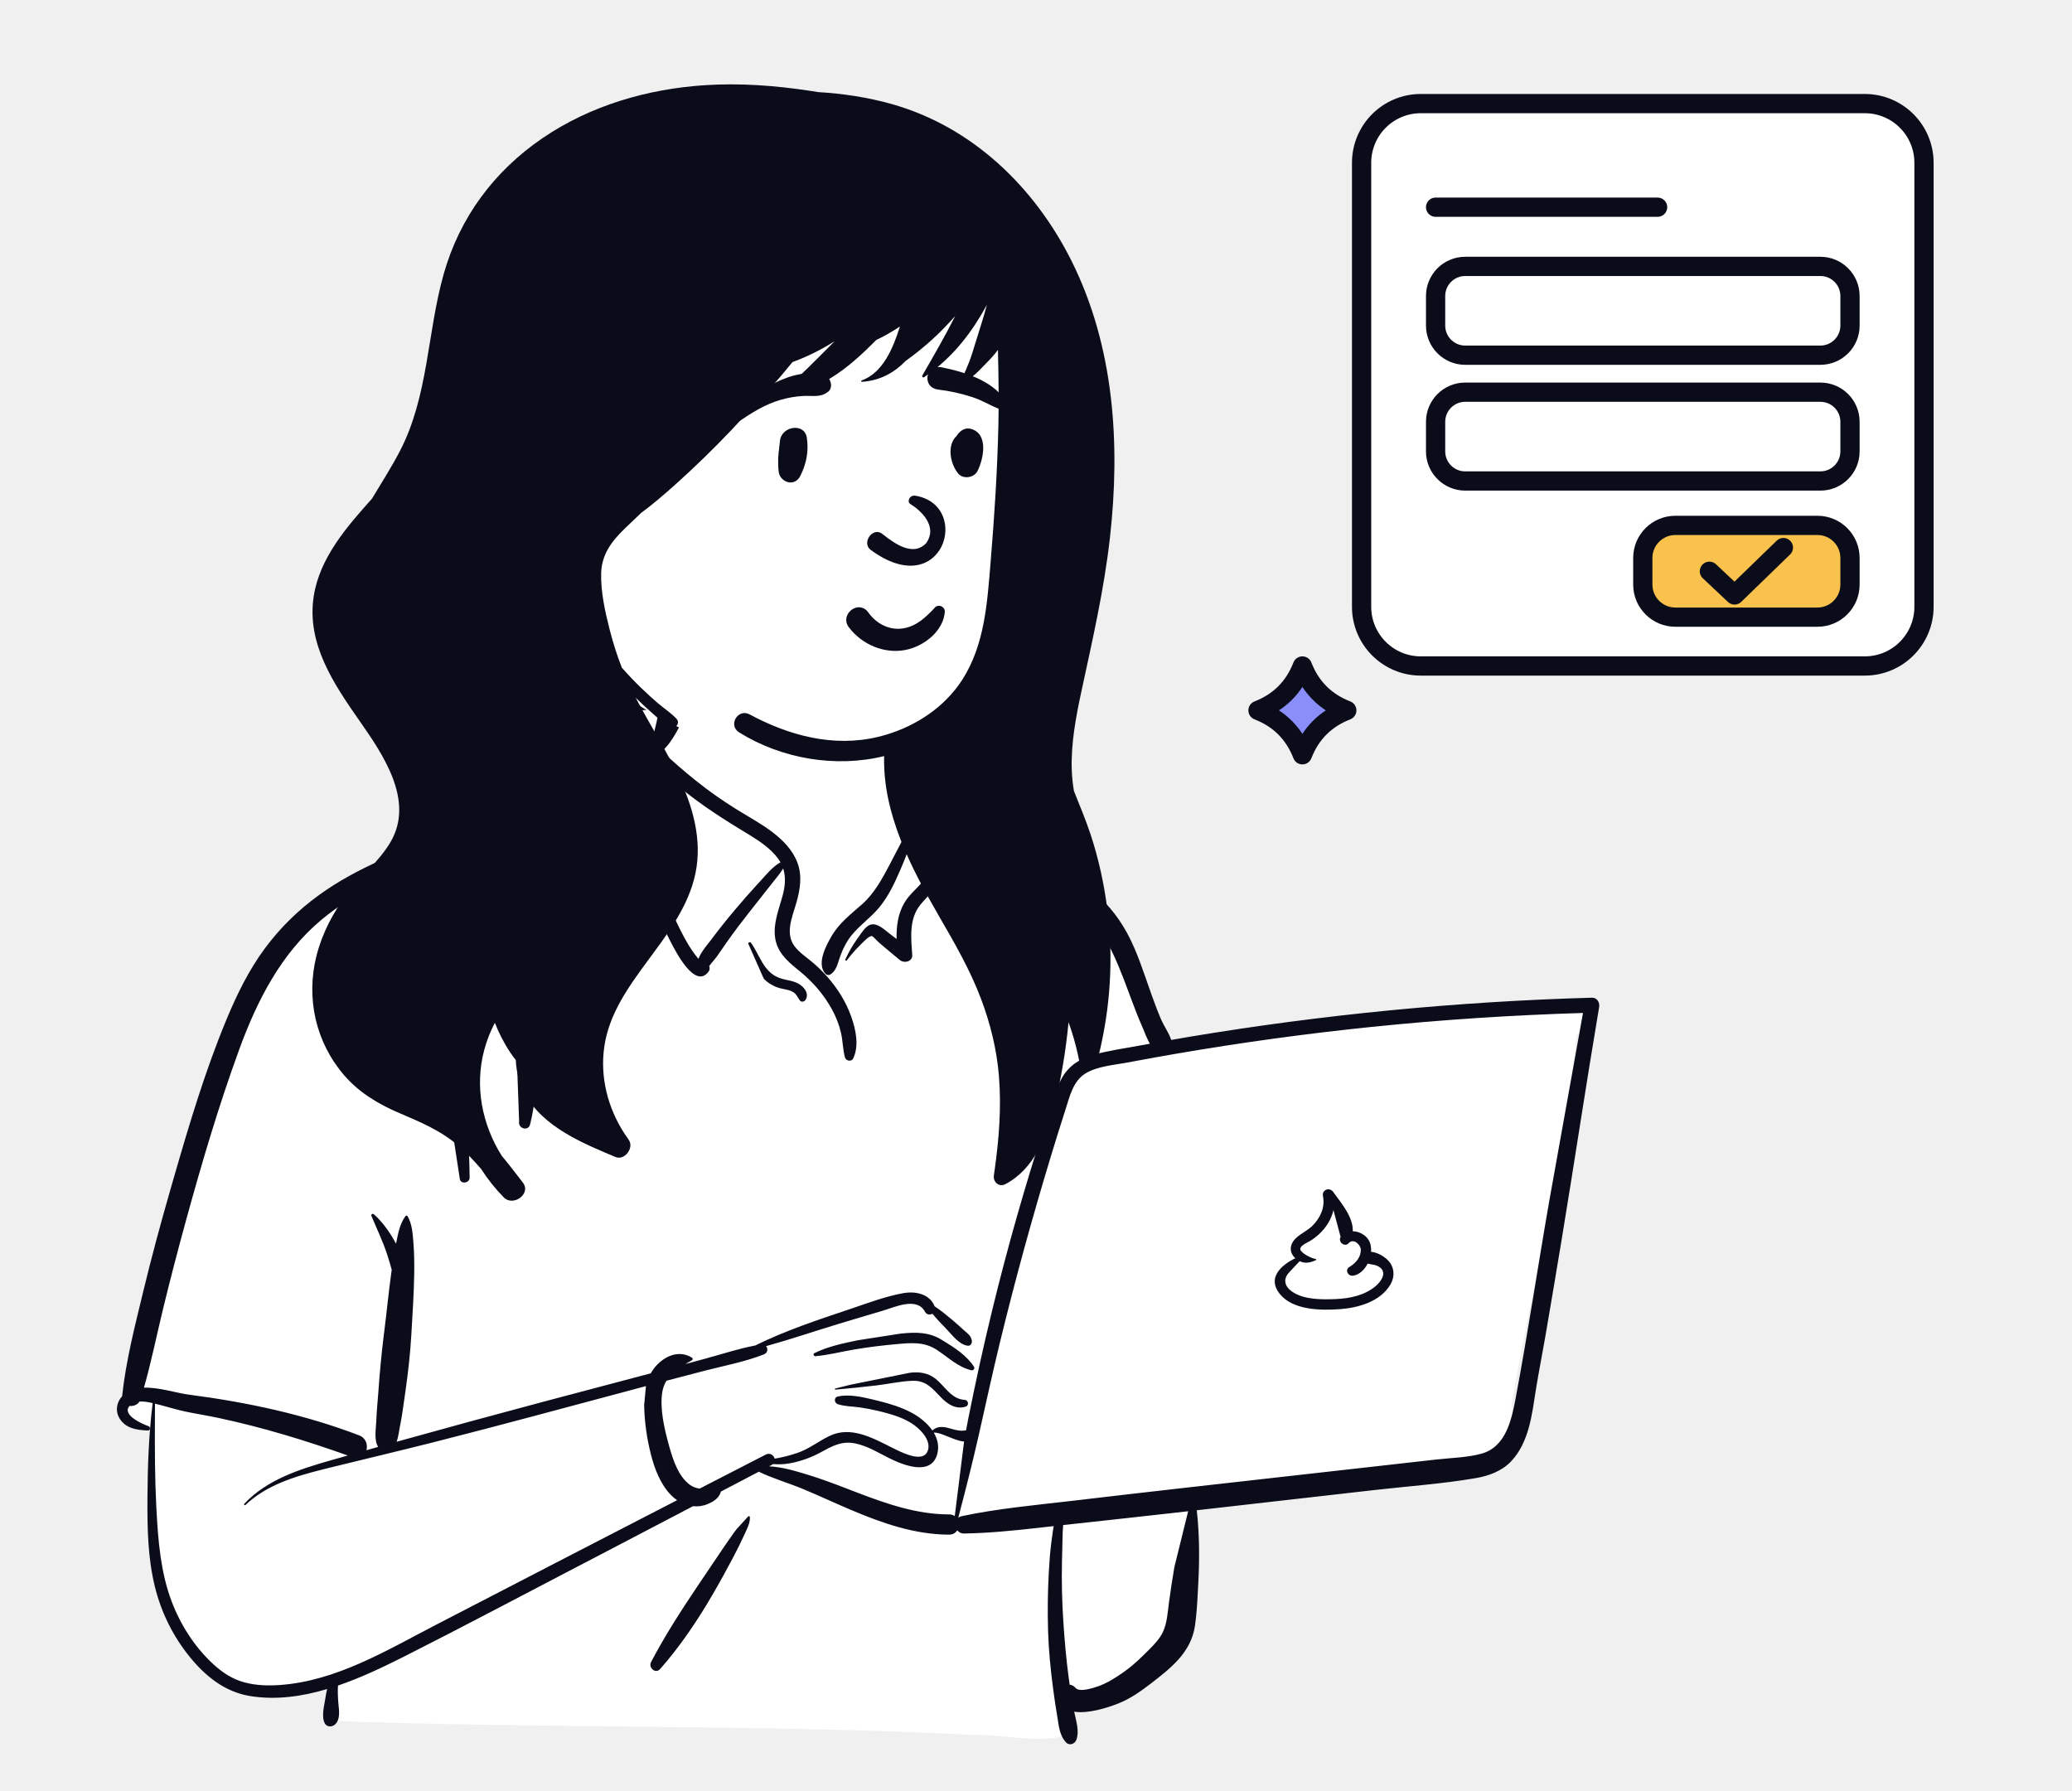
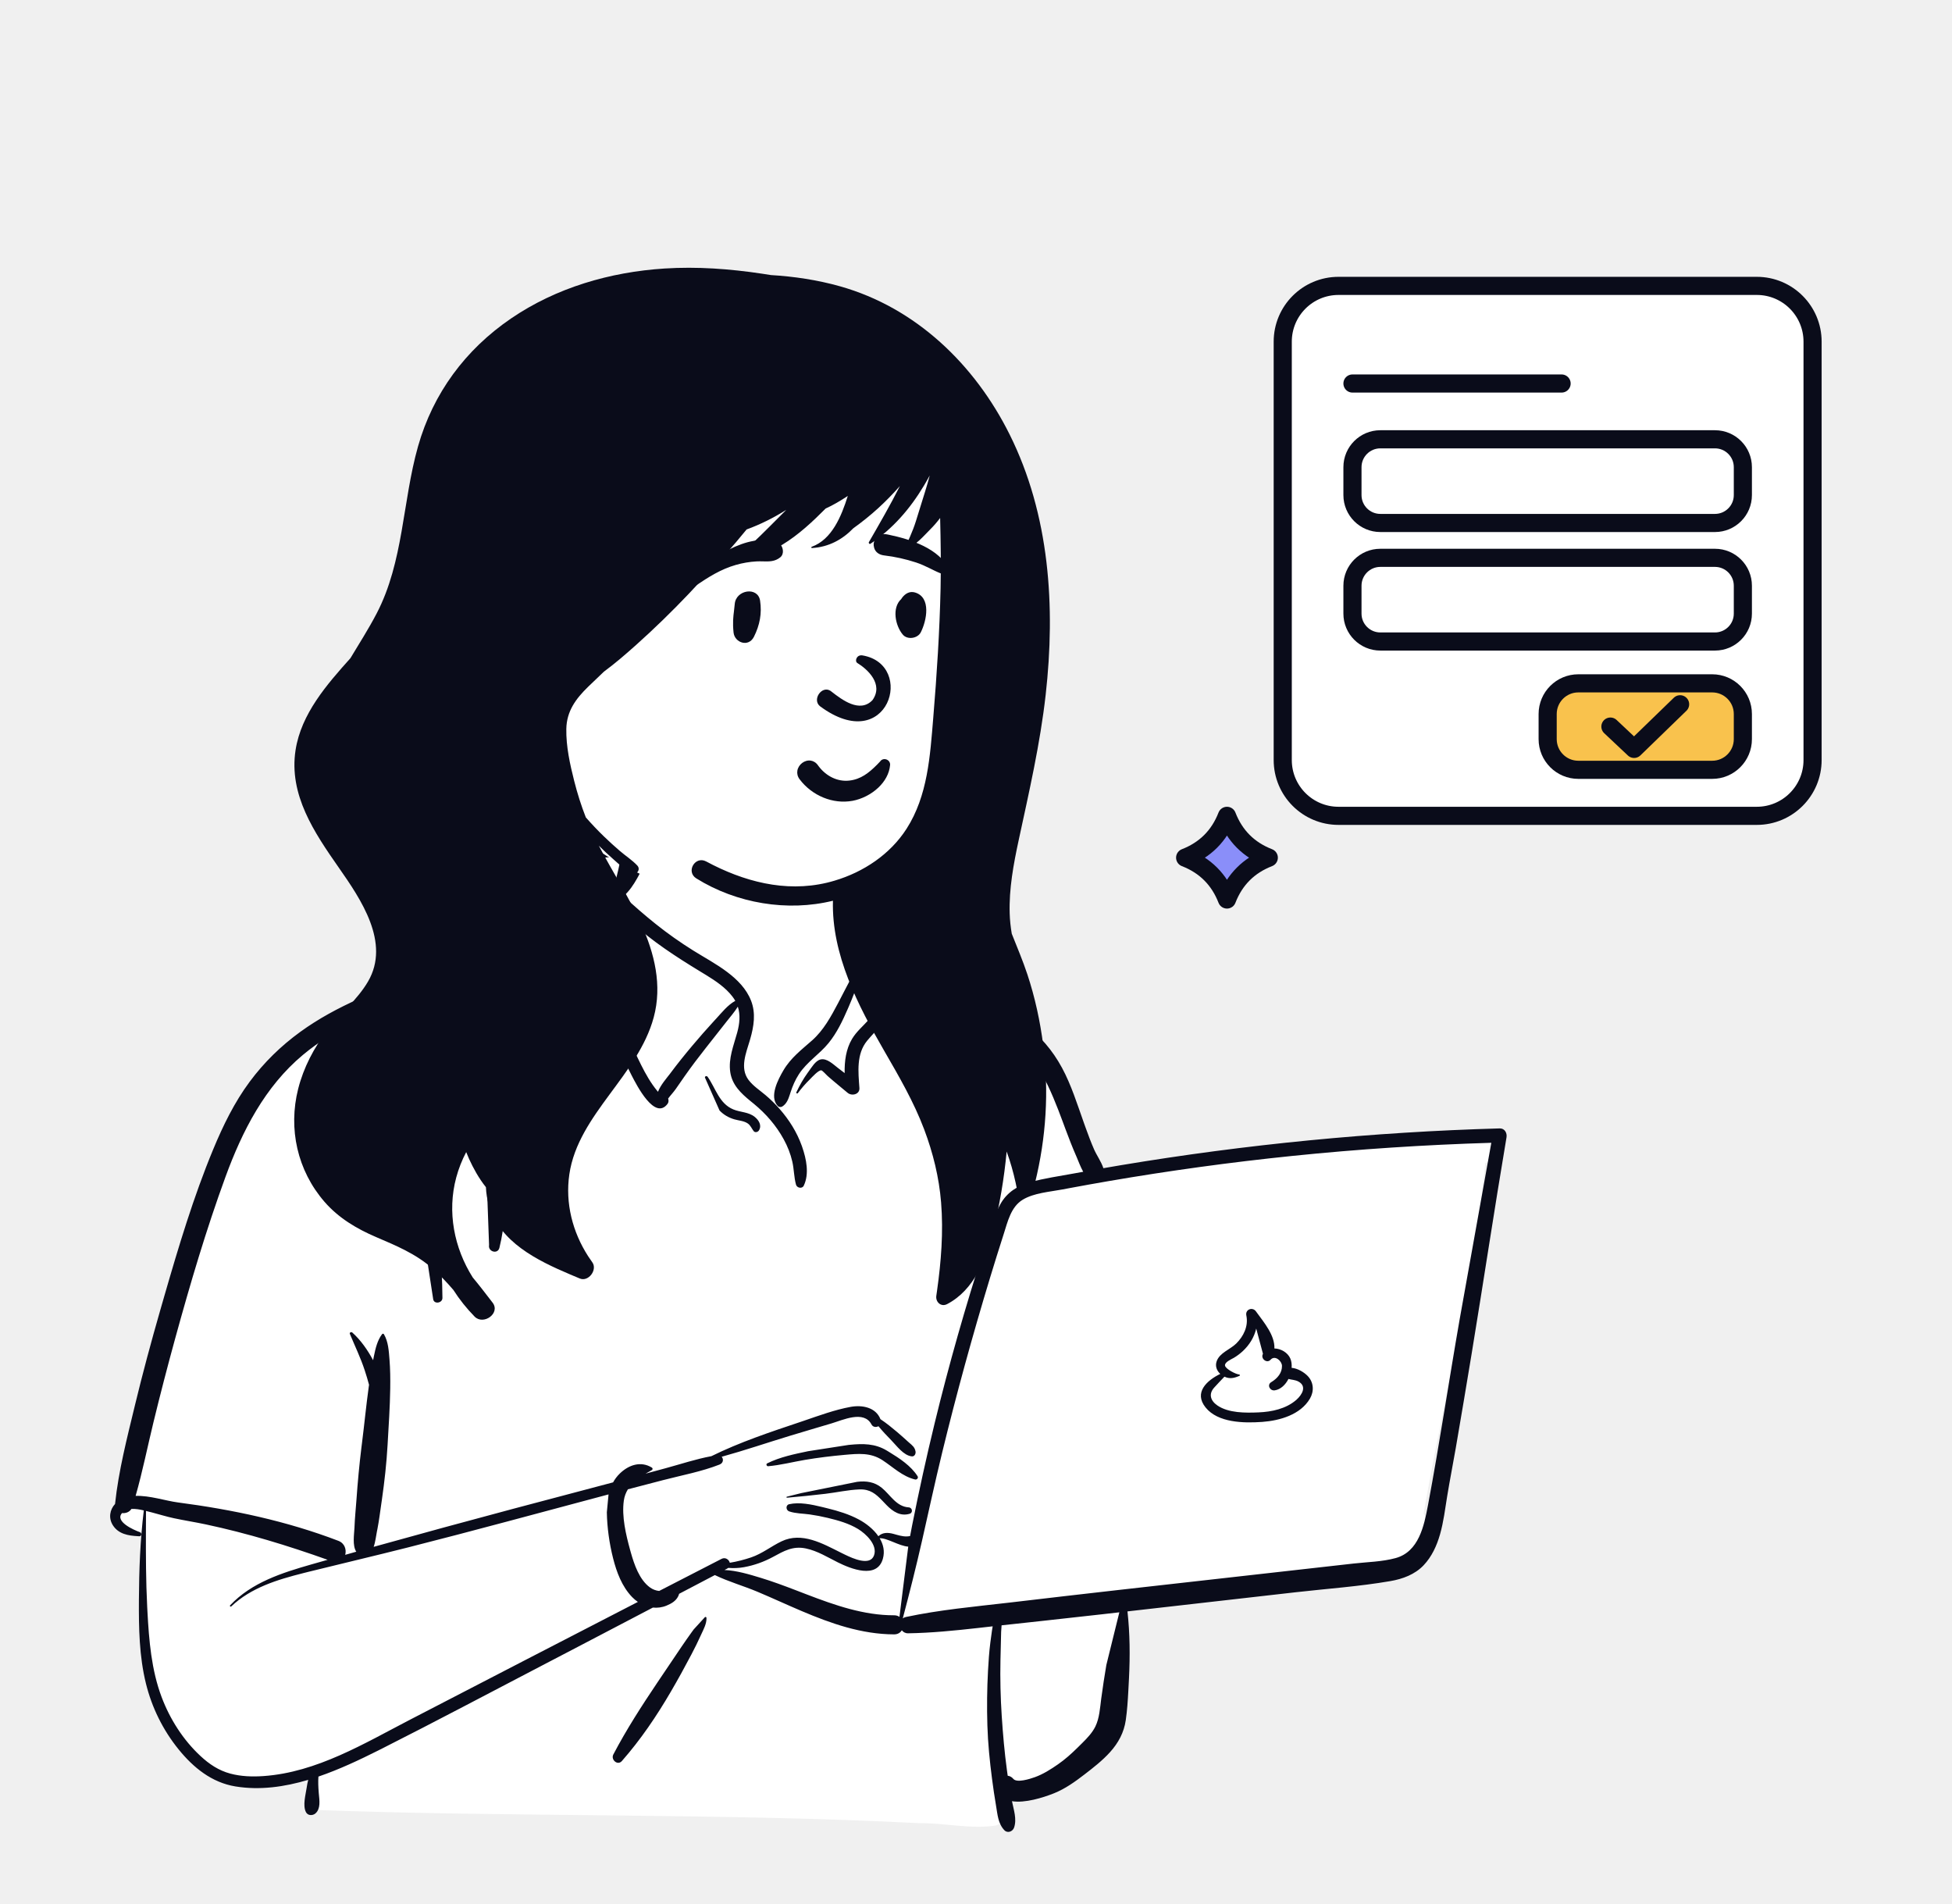
- <svg xmlns="http://www.w3.org/2000/svg" viewBox="-60 -10 1400 1210">
+ <svg xmlns="http://www.w3.org/2000/svg" viewBox="-60 -145 1400 1365">
  <g>
    <g transform="translate(0 459)">
      <path d="M971.081 233.472C956.802 234.874 942.523 236.274 928.243 237.676C859.855 242.901 791.494 253.813 723.63 260.362C721.94 257.612 718.633 258.065 716.625 259.976C709.853 259.383 702.263 254.207 696.129 259.591C695.93 259.563 695.731 259.53 695.529 259.511C684.607 238.548 677.058 216.189 669.73 193.8C665.054 180.035 658.761 166.71 647.133 157.468C627.289 143.693 581.822 115.76 558.52 116.934C558.134 112.762 556.189 108.462 552.995 105.684C560.034 93.685 531.892 85.856 529.907 87.247C531.179 47.159 512.322 12.345 470.742 4.362C433.492 -3.4 380.509 -4.704 360.475 34.225C358.273 33.977 335.762 33.86 333.584 34.104C330.197 29.815 293.008 70.457 308.25 84.606C171.978 144.888 94.493 137.695 56.775 307.164C51.676 323.084 51.304 340.505 45.92 356.07C26.764 400.801 11.226 448.432 7.359 497.104C-1.981 499.497 -3.055 515.964 7.763 518.346C11.896 519.257 15.351 520.501 18.364 522.86C16.009 562.746 25.655 653.86 31.733 653.579C44.127 693.022 99.409 704.154 138.546 690.293C131.799 702.986 138.546 710.967 138.546 717.749C279.373 723.077 433.353 720.008 574.141 727.315C592.15 727.059 611.092 731.738 628.855 729.045C639.688 726.448 639.706 709.415 628.718 707.309L676.731 696.881C675.658 696.476 696.522 682.598 712.291 656.665C726.969 627.655 716.979 592.637 723.63 561.081C775.574 556.833 828.377 555.017 879.753 546.22C886.758 567.179 917.082 542.113 926.721 532.03C926.709 532.014 926.697 531.999 926.685 531.983C931.349 530.707 935.09 526.335 935.215 521.159C938.486 516.485 939.173 509.897 936.036 505.38C950.414 422.412 972.335 337.7 980.258 253.952C983.058 253.332 985.696 252.104 987.932 250.212L987.751 250.031C991.54 245.807 992.277 238.516 985.96 234.927C980.865 232.029 976.611 232.928 971.081 233.472Z" transform="translate(25.00024 -24.00044)" fill="#FFFFFF" stroke="none" />
      <path d="M369.072 6.184C373.315 -4.479 387.658 -0.334 386.059 10.868C385.102 17.578 381.427 24.665 378.126 30.546C375.438 35.333 372.372 40.005 368.215 43.593C375.615 50.497 383.296 57.149 391.172 63.465C399.766 70.356 408.803 76.708 418.144 82.546C426.335 87.666 434.896 92.202 442.617 98.044C449.796 103.475 456.336 110.007 459.664 118.534C463.209 127.614 461.668 136.992 459.058 146.066L458.758 147.092C456.091 156.082 451.474 166.919 457.876 175.389C461.135 179.701 465.873 182.755 469.964 186.202C473.6 189.266 477.013 192.598 480.143 196.177C486.968 203.979 492.519 212.758 496.022 222.54L496.335 223.429C499.338 232.088 501.532 242.696 497.475 251.198C496.311 253.635 492.557 252.843 491.905 250.47C490.431 245.094 490.508 239.464 489.272 234.012C487.986 228.342 485.846 222.96 483.051 217.868C477.643 208.017 470.319 199.603 461.666 192.489L459.076 190.383C452.326 184.843 446.124 178.966 444.754 169.798C443.288 159.989 447.218 150.645 449.745 141.361C451.506 134.891 452.081 128.689 450.178 122.842C447.853 126.637 444.681 130.239 442.172 133.452C437.175 139.853 432.131 146.215 427.1 152.589C421.942 159.125 416.911 165.764 412.12 172.575C409.977 175.622 407.857 178.687 405.744 181.755C404.155 184.061 401.939 186.365 400.207 188.717C400.628 189.975 400.596 191.425 399.833 192.455C390.648 204.865 377.581 178.971 374.173 172.429C367.233 159.106 362.068 144.952 355.105 131.632C347.89 117.824 339.674 104.384 330.517 91.778C324.978 84.153 318.77 76.991 313.703 69.124C301.766 79.948 286.058 87.204 271.63 93.784C255.777 101.013 239.308 106.918 223.055 113.188L218.254 115.053C190.249 125.983 161.56 137.99 138.283 157.403C110.93 180.216 94.748 212.012 82.701 244.938C68.833 282.843 57.36 321.771 46.665 360.674C41.192 380.579 35.999 400.574 31.117 420.633C26.815 438.305 23.249 456.153 18.269 473.643C28.369 473.286 39.888 477.196 48.511 478.325C87.81 483.469 126.58 491.669 163.683 505.866C168.266 507.62 169.592 512.197 168.594 515.907C171.237 515.161 173.878 514.405 176.521 513.663C173.625 509.226 175.007 501.294 175.235 496.376L175.249 496.038C175.483 489.485 176.194 482.925 176.655 476.384C177.533 463.915 178.675 451.537 180.195 439.14L180.583 436.04C182.305 422.552 183.578 408.985 185.457 395.52L185.679 393.979C184.778 390.534 183.729 387.131 182.628 383.743C179.694 374.718 175.553 366.223 171.924 357.482C171.496 356.453 172.962 355.862 173.647 356.479C179.793 362.008 184.675 369.022 188.597 376.358C188.665 376.012 188.725 375.665 188.796 375.319L189.243 373.116C190.347 367.744 191.689 362.092 194.985 357.735C195.336 357.272 196.03 357.175 196.362 357.735C199.516 363.072 199.869 369.831 200.354 375.904C200.903 382.774 200.972 389.731 200.875 396.62C200.686 410.083 199.737 423.584 198.981 437.025C198.239 450.233 196.783 463.274 194.906 476.352L194.549 478.805C193.631 485.03 192.88 491.333 191.67 497.515L191.328 499.198C190.681 502.264 190.283 506.587 188.995 510.178C222.133 500.935 255.322 491.903 288.574 483.03C312.607 476.616 336.665 470.298 360.713 463.94C361.982 461.653 363.562 459.517 365.534 457.608C372.031 451.316 380.641 448.509 388.538 453.352C389.18 453.747 389.234 454.753 388.538 455.134C387.025 455.961 385.509 456.809 384.02 457.693L398.46 453.782C409.253 450.857 420.175 447.202 431.222 445.163C451.569 435.122 473.453 427.854 494.887 420.671L497.413 419.817C508.387 416.075 519.739 411.886 531.078 409.812C539.379 408.294 549.123 410.126 552.461 418.63C556.687 421.415 560.663 424.688 564.5 427.907C567.274 430.233 569.933 432.706 572.637 435.114L573.135 435.552C575.346 437.47 577.097 438.754 577.64 441.807C577.92 443.384 576.918 445.516 574.973 445.307C569.022 444.67 564.183 437.772 560.147 433.653C557.029 430.469 553.886 427.177 551.04 423.678C549.381 424.581 547.107 424.419 546.051 422.419C540.575 412.05 525.574 419.235 517.274 421.694L505.384 425.213C499.439 426.975 493.497 428.746 487.565 430.548C471.261 435.499 455.037 441.04 438.585 445.587C440.057 447.205 439.854 450.083 437.058 451.178C424.18 456.231 410.052 458.844 396.673 462.311C388.226 464.502 379.784 466.706 371.345 468.923C369.898 471.267 368.857 473.919 368.419 477.006C366.808 488.357 369.914 501.453 372.94 512.431L373.396 514.069C375.883 522.895 379.542 533.715 387.157 539.288C389.016 540.647 391.383 541.593 393.769 541.807C408.676 534.134 423.582 526.462 438.497 518.804C441.26 517.385 443.813 519.306 444.433 521.59C449.692 520.727 454.939 519.367 459.718 517.745C467.748 515.018 474.018 509.817 481.546 506.22C496.112 499.262 510.987 507.809 524.028 514.307L527.034 515.784C532.882 518.622 545.05 524.073 547.856 516.312C550.57 508.804 541.989 500.78 536.447 497.401C529.841 493.372 522.149 491.216 514.683 489.42C510.42 488.394 506.105 487.557 501.764 486.946C496.84 486.253 491.754 486.357 487.013 484.76C484.657 483.968 484.295 480.226 487.013 479.608C494.311 477.947 503.021 479.759 510.637 481.61L514.618 482.591C522.291 484.474 530.038 486.837 537.027 490.593C542.109 493.325 547.473 497.475 550.977 502.555C554.02 499.728 557.807 499.824 561.752 500.872L563.893 501.468C567.429 502.447 570.295 503.122 573.736 502.443C574.196 499.94 574.662 497.436 575.161 494.932C580.064 470.318 585.441 445.798 591.374 421.409C601.608 379.341 613.45 337.735 626.8 296.556L628.14 292.439C631.219 283.02 633.697 272.758 638.661 264.105C643.356 255.923 650.878 251.21 659.815 248.714C669.957 245.882 680.614 244.4 690.96 242.487C693.268 242.061 695.582 241.656 697.892 241.237C695.94 237.712 694.483 233.711 693.17 230.641L692.94 230.109C690.12 223.68 687.587 217.136 685.141 210.556L683.312 205.61C678.895 193.699 674.336 181.984 668.127 170.844C661.591 159.12 652.92 149.535 642.111 141.602C620.073 125.426 593.51 117.175 572.135 99.888C571.259 99.18 572.382 97.969 573.271 98.417C587.704 105.669 603.285 110.6 618.297 116.504L621.258 117.672C633.124 122.376 645.174 127.497 655.444 135.112C666.894 143.604 675.912 154.15 682.69 166.691C689.37 179.053 693.643 192.89 698.356 206.094L699.616 209.612C701.517 214.888 703.481 220.148 705.731 225.282C707.517 229.358 710.85 234.011 712.365 238.667C716.51 237.948 720.654 237.227 724.803 236.534C814.67 221.53 905.541 212.714 996.614 210.135C1000.18 210.034 1002.02 213.434 1001.49 216.542C992.755 268.223 984.988 320.081 976.466 371.801C972.746 394.374 968.952 416.93 965.069 439.475C963.102 450.897 960.828 462.275 958.965 473.714C957.461 482.952 956.369 492.262 953.787 501.286C951.471 509.377 947.917 517.179 942.08 523.352C935.788 530.006 927.006 533.227 918.166 534.749C895.725 538.611 872.707 540.188 850.084 542.761L729.637 556.464C731.397 572.463 731.529 588.212 730.721 604.397L730.261 613.233C729.884 620.339 729.435 627.457 728.414 634.49C727.134 643.313 723.098 650.784 717.153 657.374C711.694 663.426 705.062 668.59 698.611 673.538C691.915 678.676 684.996 683.635 677.123 686.812L676.101 687.218C669.194 689.914 656.237 694.09 646.797 692.564C648.031 698.747 650.419 705.395 648.302 711.513C647.32 714.354 643.605 715.771 641.329 713.354C636.82 708.563 636.468 702.235 635.4 695.985C634.289 689.481 633.331 682.954 632.48 676.411C630.834 663.76 629.553 650.993 629.162 638.235C628.76 625.133 628.915 612.013 629.621 598.925C629.984 592.204 630.434 585.487 631.287 578.809C631.651 575.961 632.023 573.111 632.448 570.27C632.603 569.234 632.775 568.203 632.96 567.174L622.149 568.394C605.572 570.244 588.988 571.915 572.294 572.175C570.317 572.205 568.796 571.305 567.802 569.994C566.743 571.719 564.899 572.953 562.258 572.943C538.945 572.856 517.235 565.233 496.031 556.249C485.343 551.719 474.821 546.815 464.117 542.324C454.126 538.132 443.445 535.141 433.695 530.419L408.075 543.857C407.887 544.518 407.646 545.143 407.39 545.666C405.722 549.071 402.433 550.918 399.074 552.309C395.85 553.647 392.511 554.063 389.258 553.725C369.828 563.907 350.393 574.079 330.945 584.228L311.493 594.368C272.737 614.547 234.134 635.057 195.134 654.762L192.263 656.207C178.792 662.962 164.327 669.809 149.378 674.918C149.112 678.702 149.28 682.382 149.597 686.387L149.673 687.259C150.119 691.992 151.075 697.923 147.278 701.292C145.303 703.044 141.775 703.051 140.432 700.409C137.995 695.618 140.183 688.065 140.955 682.86C141.229 681.009 141.563 679.106 142.057 677.26C124.919 682.362 107.262 684.836 89.822 681.971C72.842 679.184 59.691 668.487 49.089 655.403C37.9 641.596 29.949 625.505 25.683 608.256C20.828 588.628 20.511 568.358 20.625 548.253C20.746 526.844 21.538 505.329 24.142 484.064C21.289 483.393 18.125 482.813 15.242 483.013C13.814 485.298 11.044 486.26 8.541 485.963C3.098 491.966 16.904 498.101 21.316 499.637C22.848 500.171 22.684 502.659 20.917 502.584L19.804 502.531C12.986 502.168 5.943 501.004 1.935 494.669C-1.277 489.591 -0.312 483.575 3.517 479.434C6.046 455.522 12.092 432.237 17.719 408.911C23.241 386.016 29.382 363.268 35.891 340.635L38.809 330.505C49.057 295.016 59.769 259.241 73.906 225.163C80.965 208.147 89.097 191.444 100.12 176.607C110.395 162.776 122.526 150.941 136.47 140.833C162.465 121.987 192.967 110.6 222.937 99.751L224.279 99.266C239.81 93.648 255.303 87.963 270.657 81.876C284.236 76.493 297.245 69.668 310.76 64.204C310.321 63.407 309.897 62.601 309.489 61.786L309.239 61.996C309.196 62.03 309.152 62.063 309.107 62.094C307.748 63.036 305.747 62.573 304.627 61.516C301.464 58.532 302.535 55.219 304.646 52.125L304.921 51.731C307.503 48.114 309.806 44.29 312.189 40.542L313.681 38.198C317.681 31.936 321.884 25.633 327.218 20.458C329.688 18.06 332.392 16.266 335.257 14.929C335.012 14.411 337.16 13.352 337.769 13.885C346.846 10.563 357.289 11.259 367.185 12.175M723.809 557.126L711.189 558.561C697.305 560.141 683.415 561.668 669.524 563.181L639.352 566.46C639.275 568.18 639.066 569.862 639.028 571.161C638.831 577.858 638.684 584.558 638.545 591.257C638.266 604.685 638.572 618.126 639.456 631.528C640.313 644.514 641.441 657.502 643.195 670.401L643.554 672.979L643.762 674.335C645.193 674.473 646.599 675.153 647.768 676.55C650.32 679.597 659.561 676.635 663.17 675.351C669.105 673.239 674.694 669.671 679.851 666.093C684.887 662.599 689.422 658.526 693.78 654.234L697.345 650.708C700.892 647.183 704.443 643.428 706.616 638.995C709.563 632.983 709.944 625.603 710.808 619.055C711.872 611.001 713.139 602.948 714.478 594.934M357.454 472.584L356.145 472.928C308.594 485.563 261.114 498.571 213.417 510.648C189.813 516.626 166.097 522.169 142.464 528.032L138.638 528.989C119.994 533.701 101.126 539.372 86.849 552.895C86.322 553.393 85.557 552.628 86.053 552.099C101.44 535.719 123.324 528.785 144.336 522.774C148.22 521.663 152.109 520.578 155.994 519.473C127.418 509.286 98.391 500.423 68.694 494.102C61.047 492.474 53.311 491.279 45.67 489.645C40.341 488.505 35.137 486.857 29.864 485.489L25.717 484.446L25.662 497.554C25.593 516.119 25.626 534.669 26.573 553.231L26.752 556.67C27.857 577.327 29.582 598.413 36.913 617.891C42.87 633.719 52.365 648.63 64.782 660.159C71.065 665.992 77.82 670.533 86.17 672.775C93.923 674.856 102.046 675.1 110.016 674.545C148.245 671.878 182.275 651.111 215.483 633.917C269.8 605.794 324.123 577.685 378.495 549.67C377.025 548.665 375.641 547.507 374.382 546.206C367.091 538.676 363.245 528.368 360.719 518.385C358.03 507.759 356.422 496.37 356.235 485.4M426.637 560.526C427.117 560.268 427.673 560.591 427.695 561.133C427.863 565.286 425.568 569.382 423.853 573.123L423.672 573.522C421.589 578.156 419.308 582.728 416.949 587.228C412.234 596.219 407.334 605.114 402.22 613.883C391.936 631.524 380.508 648.422 367 663.782C363.949 667.252 358.931 662.803 360.889 659.067C370.329 641.057 381.334 624.052 392.662 607.195C398.333 598.755 404 590.307 409.727 581.905C412.116 578.399 414.536 574.906 417.021 571.466L418.52 569.408M990.592 220.45C942.875 221.891 895.214 225.003 847.724 229.88C803.558 234.415 759.554 240.452 715.798 247.978C706.659 249.55 697.531 251.186 688.414 252.887L682.946 253.915C673.828 255.643 662.689 256.356 654.571 261.227C646.012 266.362 643.699 277.094 640.851 285.944C637.503 296.352 634.24 306.79 631.065 317.253C618.457 358.796 606.94 400.699 596.666 442.879C591.566 463.816 587.041 484.87 582.273 505.883C578.037 524.553 573.363 543.012 568.48 561.495C569.082 561.027 569.82 560.671 570.711 560.481C594.959 555.322 619.71 553.08 644.321 550.23L646.702 549.952C672.161 546.958 697.62 543.986 723.094 541.122L891.753 522.155C901.7 521.037 912.356 520.885 922.036 518.216C938.494 513.676 942.351 495.276 945.112 480.623L945.196 480.18C953.521 435.907 960.148 391.249 967.912 346.864M572.405 510.029C565.857 509.597 556.895 503.6 551.927 504.03C554.535 508.406 555.712 513.397 554.209 518.727C550.026 533.559 531.109 525.885 521.997 521.354C514.526 517.637 507.312 513.089 499.041 511.348C489.671 509.378 483.323 513.104 475.407 517.399C468.905 520.926 461.824 523.459 454.542 524.77C450.67 525.468 446.992 525.542 443.321 525.27C443.1 525.45 442.851 525.617 442.567 525.766L440.625 526.785C449.406 527.187 458.35 529.897 466.522 532.378C474.99 534.948 483.303 538.046 491.572 541.214L499.706 544.341C519.772 552.024 540.542 559.321 562.258 559.257C563.819 559.253 565.098 559.685 566.105 560.39M535.769 463.555C542.238 462.764 548.209 463.612 553.378 467.823C559.612 472.901 563.8 481.323 572.762 481.876C575.375 482.037 575.982 485.711 573.385 486.479C566.714 488.454 561.313 484.845 556.768 480.159L553.712 476.966C549.221 472.316 545.078 468.72 537.457 468.998C529.295 469.296 521.119 471.182 513.01 472.141C503.824 473.227 494.64 474.153 485.425 474.952C484.997 474.989 484.924 474.315 485.325 474.216L495.646 471.647M529.525 437.109L530.592 437.002C539.985 436.09 548.576 436.055 556.966 441.108L558.575 442.081C566.139 446.678 574.372 452.094 579.102 459.538C579.876 460.757 578.597 462.19 577.302 461.88C568.211 459.698 561.565 453.028 553.92 448.036C545.34 442.434 536.477 443.358 526.694 444.228C517.222 445.071 507.755 446.229 498.376 447.808C489.563 449.29 480.722 451.63 471.82 452.376L471.822 452.358C470.805 452.356 470.225 450.829 471.262 450.311C480.296 445.8 490.759 443.665 500.586 441.604M814.89 344.264C813.982 339.921 819.324 337.907 821.799 341.352L822.326 342.079C827.675 349.407 835.411 358.603 835.018 367.923C839.72 368.026 844.595 370.883 846.427 375.126C847.273 377.089 847.561 379.415 847.374 381.823C851.648 382.155 856.309 384.961 858.922 387.693C863.253 392.222 863.594 398.622 860.488 403.914C853.713 415.45 838.914 419.646 826.421 420.583L825.976 420.615C813.072 421.507 794.478 421.266 785.63 410.195C777.095 399.516 786.528 390.87 796.201 386.175C793.683 383.876 792.379 380.579 793.605 377.102C795.758 370.991 803.359 368.63 807.654 364.382C812.889 359.202 816.349 352.097 814.97 344.669M821.982 353.655C820.558 359.839 817.063 365.495 812.193 369.977C810.331 371.691 808.294 373.217 806.13 374.528L805.87 374.679C803.95 375.757 799.229 377.777 799.592 380.196C799.966 382.682 807.657 386.573 809.753 386.575C810.23 386.575 810.5 387.32 810.013 387.536C806.214 389.214 802.896 389.933 799.182 388.16C796.7 390.694 794.289 393.316 791.901 395.915C787.677 400.514 789.122 405.37 794.112 408.794C802.13 414.296 814.318 414.162 823.673 413.762C833.089 413.36 843.154 411.26 850.509 404.988L850.83 404.709C854.827 401.154 858.478 395.13 852.357 391.706C849.959 390.365 847.37 390.444 845.094 389.792C842.964 393.967 839.508 397.311 835.292 397.956C831.885 398.477 829.539 394.195 832.638 392.146L833.334 391.714C837.226 389.23 840.547 385.404 840.459 380.421C840.399 376.962 835.569 372.594 832.422 375.844L832.279 375.999C829.645 378.967 825.008 375.227 826.739 371.938L826.823 371.789M207.862 181.676C207.85 180.933 208.895 180.655 209.26 181.298C215.372 192.051 218.568 205.232 221.824 217.079C225.233 229.489 227.986 242.025 230.46 254.653C235.468 280.224 238.137 305.648 238.319 331.71C238.343 335.431 232.281 336.421 231.688 332.608C227.751 307.257 223.979 281.88 220.012 256.536C218.016 243.789 215.693 231.091 213.471 218.382M268.371 200.405C267.921 198.922 270.078 198.426 270.63 199.782C282.896 229.891 287.051 264.013 279.176 295.778C277.97 300.637 270.854 298.532 271.763 293.734M426.588 173.651C426.526 172.541 427.967 172.366 428.51 173.13C434.322 181.319 436.733 192.286 446.93 196.518C452.021 198.631 457.75 198.263 462.248 201.832C465.255 204.219 467.561 207.987 465.304 211.602C464.576 212.77 462.538 213.355 461.55 212.086C460.108 210.237 459.345 208.023 457.386 206.637C454.623 204.682 450.897 204.561 447.729 203.642C443.631 202.454 440.019 200.375 437.061 197.286M523.686 37.067C524.285 36.762 524.86 36.957 525.243 37.475C525.79 38.213 525.723 38.931 525.053 39.437C525.948 41.266 527.005 45.848 527.156 46.515C527.768 49.219 528.419 51.907 529.1 54.593C530.474 60.01 531.678 65.469 533.053 70.888C534.511 76.632 536.248 82.315 538.181 87.916C538.306 88.279 538.443 88.649 538.587 89.025L538.807 89.592L538.861 89.506C539.254 88.885 540.072 89.319 539.975 89.975C539.885 90.573 539.764 91.168 539.662 91.766L539.865 92.302C541.129 95.705 541.995 99.29 539.675 102.292C538.807 103.415 537.852 104.08 536.662 104.278C534.754 110.568 532.36 116.741 529.797 122.669L529.046 124.401C525.276 133.051 521.255 141.587 515.252 148.951C508.698 156.991 499.683 162.481 493.974 171.291C491.318 175.389 489.47 179.698 487.97 184.326L487.406 186.083C486.341 189.357 485.113 192.529 482.042 194.449C481.062 195.061 479.594 194.866 478.804 194.031C472.507 187.37 479.099 174.932 482.896 168.483C488.174 159.515 495.813 153.778 503.462 147.012C511.707 139.719 516.966 129.963 522.053 120.352C525.169 114.464 528.177 108.449 531.344 102.535C528.035 99.611 526.976 93.802 525.855 89.764L525.753 89.402C523.9 82.936 522.428 76.302 521.498 69.639C520.603 63.233 520.23 56.918 520.466 50.476L520.535 48.835M535.988 67.559C535.257 66.557 536.467 65.422 537.47 65.631C543.569 66.892 549.531 70.584 555.004 73.568L555.588 73.885C559.957 76.241 564.353 79.127 566.647 83.704C569.142 88.679 568.937 94.408 568.597 99.814L568.564 100.32C568.147 106.803 568.08 113.539 566.708 119.905C566.006 123.163 563.055 124.081 560.532 123.311C557.53 132.79 549.097 139.774 542.937 147.254C535.083 156.79 536.561 169.665 537.382 181.15C537.714 185.8 531.93 187.122 528.951 184.641L522.086 178.939C520.943 177.987 519.801 177.034 518.662 176.076C517.687 175.256 516.721 174.429 515.762 173.591L514.33 172.327C513.695 171.759 510.894 168.63 510.075 168.5C508.092 168.185 503.379 173.413 501.766 175.053L501.561 175.257C498.525 178.234 495.782 181.437 493.227 184.834C492.757 185.458 491.838 184.94 492.174 184.219C494.464 179.315 497.126 174.626 500.287 170.238L500.925 169.364C503.028 166.53 505.851 161.526 509.563 160.689C514.096 159.668 518.622 164.213 521.92 166.736L522.128 166.894C523.697 168.071 525.248 169.269 526.796 170.475C526.634 161.924 527.714 153.284 532.129 145.915C535.242 140.718 539.906 136.869 543.897 132.403C548.34 127.43 550.66 121.318 554.682 116.139C555.2 115.473 555.914 115.114 556.687 115C556.842 110.837 557.455 106.632 557.929 102.513L558.066 101.28C558.545 96.805 559.677 91.339 557.486 87.148C555.417 83.19 550.668 80.395 547.152 77.71L544.28 75.483M338.074 20.241C336.238 21.303 334.522 22.624 332.965 24.275C328.064 29.474 324.56 35.944 321.15 42.168C319.314 45.52 317.544 48.909 315.693 52.253C314.888 53.708 314.06 55.147 313.223 56.584C312.836 57.246 311.686 58.562 311.116 59.373C311.749 60.26 312.404 61.134 313.072 61.999C313.327 62.328 330.908 81.48 337.036 88.975C346.42 100.456 354.808 112.583 361.979 125.563C369.001 138.274 374.347 151.732 380.852 164.689C384.108 171.176 387.744 177.617 392.379 183.231C392.558 183.45 392.747 183.657 392.93 183.873C394.699 179.094 399.232 173.977 401.458 171.039L401.666 170.762C406.715 163.956 412.047 157.355 417.495 150.866C422.471 144.941 427.573 139.143 432.799 133.442L434.765 131.308C438.406 127.375 443.031 121.49 448.361 118.68C447.79 117.662 447.129 116.655 446.369 115.661C441.375 109.135 434.315 104.399 427.35 100.126L422.832 97.378C405.804 87.001 389.042 76.144 374.259 62.661C366.438 55.527 358.725 48.054 352.151 39.733L349.826 36.791M366.486 15.104C358.512 15.773 349.901 15.614 342.532 18.212C349.083 24.405 355.31 31.092 361.707 37.389C362.276 33.13 363.44 28.923 364.426 24.77" transform="translate(18.9997 -5.000531)" fill="#0A0C1A" stroke="none" />
    </g>
  </g>
  <g transform="translate(225 0)">
    <g>
      <g>
        <path d="M343.866 57.179C333.565 19.993 294.19 3.767 258.728 1.192C162.714 -8.789 64.984 44.735 22.418 131.526C-11.655 197.429 -12.722 266.659 60.52 304.288C64.52 306.493 68.697 308.85 72.963 310.99C76.669 314.436 80.486 317.747 84.652 320.527C124.535 346.753 173.486 358.096 220.924 355.636C290.965 354.224 315.969 306.697 331.27 245.748C347.408 185.069 356.433 119.227 343.866 57.179L343.866 57.179Z" transform="translate(62.00051 145.9994)" fill="#FFFFFF" stroke="none" />
        <path d="M525.844 506.684C522.574 496.794 518.474 487.204 514.644 477.514C513.834 472.684 513.294 467.814 513.155 462.904C512.624 445.364 515.905 427.674 519.584 410.594C527.064 375.884 534.994 341.534 538.974 306.184C546.084 242.954 541.854 177.204 513.094 119.484C488.174 69.484 445.944 28.594 391.394 13.274C375.268 8.743 358.671 6.244 341.96 5.246C339.891 4.917 337.825 4.595 335.769 4.285C312.525 0.781 288.995 -0.965 265.501 0.546C226.541 3.053 187.945 14.249 155.497 36.393C122.828 58.69 99.616 89.954 88.815 128.087C77.579 167.757 78.532 210.72 59.129 247.912C53.397 258.9 46.706 269.346 40.325 279.966C23.394 298.857 5.012 319.858 0.984 345.833C-3.986 377.934 14.484 405.064 31.964 430.114C47.764 452.734 69.204 483.974 52.944 511.824C45.274 524.964 32.984 534.794 23.754 546.774C14.184 559.214 6.714 573.494 2.854 588.754C-4.396 617.413 2.274 647.284 21.664 669.684C31.764 681.344 44.734 689.054 58.774 695.064C73.144 701.204 87.184 707.034 99.064 717.484C104.494 722.254 109.464 727.484 114.164 732.964C118.544 739.814 123.644 746.214 129.394 752.074C135.724 758.524 148.124 749.694 142.314 742.104C141.884 741.544 141.464 740.994 141.034 740.434C136.784 734.894 132.514 729.354 128.044 723.994C114.714 702.873 109.584 677.014 116.214 652.344C117.934 645.934 120.354 639.854 123.365 634.114C124.004 635.784 124.704 637.434 125.444 639.064C128.324 645.384 132.365 652.873 137.504 659.274C137.704 663.663 138.365 668.014 139.644 672.274C147.564 698.684 174.044 711.714 197.924 721.854C200.264 722.854 202.574 723.814 204.844 724.764C211.084 727.373 217.684 718.484 213.794 713.123C212.774 711.714 211.784 710.274 210.844 708.814C199.644 691.474 194.314 670.734 197.334 650.074C200.514 628.224 213.394 610.144 226.184 592.794C238.744 575.734 252.234 558.324 257.854 537.514C264.074 514.524 258.414 491.604 248.814 470.444C240.024 451.081 228.315 433.234 218.496 414.404C221.858 417.757 225.327 421 228.901 424.128C232.92 427.646 237.049 431.672 241.812 434.152C245.334 435.985 248.862 431.597 246.073 428.63C242.407 424.732 237.716 421.72 233.645 418.241C229.737 414.902 225.942 411.429 222.241 407.862C217.684 403.471 213.349 398.873 209.169 394.136C205.824 385.615 203.068 376.865 200.824 367.984C197.774 355.964 194.954 343.174 195.174 330.714C195.394 317.934 202.034 308.984 210.874 300.404C214.618 296.771 218.398 293.181 222.171 289.584C230.207 283.685 237.787 277.095 245.15 270.523C258.27 258.812 270.96 246.433 283.079 233.692C286.33 230.274 289.554 226.818 292.738 223.322C303.863 211.906 314.473 199.986 324.474 187.654C334.414 184.034 343.964 179.244 352.924 173.604C349.024 177.554 345.084 181.454 341.164 185.384C332.434 194.144 323.365 202.944 313.244 210.083C312.204 210.824 312.834 212.394 314.115 212.144C326.984 209.574 339.024 205.294 350.264 198.474C361.694 191.534 371.764 182.104 381.164 172.644C386.484 170.244 391.615 167.154 396.304 164.114C396.554 163.954 396.804 163.784 397.054 163.623C392.434 178.264 385.655 194.844 371.204 200.064C370.734 200.234 370.764 201.014 371.324 200.984C383.498 200.27 393.282 194.793 401.006 186.81C407.218 182.34 413.146 177.603 418.803 172.446C424.283 167.45 429.474 162.092 434.404 156.544C427.514 170.193 419.796 183.539 412.184 196.734C411.784 197.434 412.624 198.384 413.344 197.894C429.414 187.014 441.604 172.974 451.574 156.373C453.046 153.929 454.451 151.445 455.821 148.942C454.787 152.859 453.658 156.751 452.449 160.623C450.26 167.632 448.105 174.657 445.912 181.662C444.73 185.439 443.289 189.13 441.708 192.758C440.576 195.354 439.094 197.945 438.864 200.792C438.849 200.981 439.055 201.105 439.22 201.064C445.628 199.462 451.595 192.154 456.161 187.627C458.704 185.106 461.086 182.339 463.277 179.421C463.684 196.228 463.964 213.037 463.594 229.894C462.905 260.854 460.905 291.804 458.344 322.663C456.084 349.944 454.414 378.574 439.194 402.284C427.414 420.634 408.314 433.333 387.564 439.484C385.734 440.034 383.894 440.524 382.044 440.964C352.004 448.094 322.084 440.014 295.524 425.734C287.544 421.444 280.724 433.083 288.424 437.873C317.244 455.814 353.774 461.924 386.394 453.884C385.365 492.413 404.354 528.964 423.244 561.644C433.814 579.934 444.394 598.104 451.865 617.934C458.204 634.774 462.514 652.244 463.964 670.214C465.684 691.394 463.994 712.694 461.034 733.694C460.874 734.833 460.714 735.984 460.544 737.123C459.884 741.634 463.934 745.413 468.324 743.104C487.734 732.904 496.104 711.163 501.194 691.064C505.954 672.234 509.184 653.034 510.984 633.704C513.624 640.994 515.764 648.464 517.424 656.083C517.655 657.174 517.874 658.264 518.094 659.354C519.354 665.724 528.994 665.274 530.534 659.354C530.814 658.284 531.084 657.214 531.334 656.134C539.284 623.984 541.424 590.454 537.224 557.583C535.014 540.294 531.324 523.234 525.844 506.684" transform="translate(-74.00029 46.99987)" fill="#0A0C1A" stroke="none" />
      </g>
    </g>
    <g transform="translate(159 186)">
      <g>
        <path d="M140.63 0.473L139.193 0.179C137.503 -0.159 135.804 -0.016 134.311 0.591C132.847 1.187 131.572 2.224 130.68 3.721C129.495 5.714 129.337 7.386 129.887 9.595C130.311 11.302 131.242 12.586 132.46 13.514C133.744 14.491 135.37 15.061 137.06 15.259C144.854 16.175 152.53 17.89 159.992 20.323C163.488 21.464 166.788 23.01 170.058 24.613L172.877 26.002C175.477 27.273 178.163 28.499 181.557 29.389C181.824 29.458 182.087 29.524 182.349 29.587C183.29 29.291 183.45 28.933 183.649 28.673L183.73 28.572C183.972 28.268 184.271 27.802 183.988 25.631C176.583 10.271 156.267 3.742 140.63 0.473ZM43.588 4.83L45.465 4.502C51.273 3.497 58.494 2.532 62.603 7.201C64.782 9.677 65.532 14.279 62.603 16.649C58.767 19.754 54.63 19.651 50.218 19.542C48.704 19.504 47.158 19.466 45.581 19.556C40.493 19.848 35.603 20.69 30.702 22.091C19.95 25.164 11.189 30.774 2.006 36.934C0.801 37.742 -0.429 36.201 0.146 35.074C5.447 24.691 15.72 16.162 26.01 10.963C31.502 8.188 37.512 5.886 43.588 4.83ZM29.963 50.146C30.798 39.79 46.57 37.438 48.139 47.686C49.544 56.866 47.89 65.299 43.755 73.564C39.804 81.46 29.874 77.776 29.123 70.586C28.381 63.484 28.907 59.248 29.443 54.933C29.634 53.392 29.827 51.841 29.963 50.146ZM159.205 41.826C155.401 40.715 152.226 42.681 150.027 45.561C149.773 45.893 149.566 46.222 149.38 46.548C142.515 52.856 145.101 65.645 150.501 72.049C153.814 75.976 161.145 74.845 163.413 70.385C167.587 62.172 171.09 45.299 159.205 41.826ZM128.748 119.039C136.872 107.66 125.366 96.957 117.814 92.367C115.836 90.947 117.406 86.243 121.634 86.97C160.031 93.567 140.136 159.708 91.112 123.413C85.275 118.704 92.343 108.334 98.634 112.366C98.953 112.611 99.288 112.869 99.636 113.139C106.704 118.603 119.636 128.601 128.748 119.039ZM93.587 188.926C86.864 186.184 80.866 181.61 76.481 175.766C74.957 173.735 74.561 171.589 74.881 169.627C75.241 167.421 76.546 165.422 78.326 164.08C80.112 162.735 82.345 162.072 84.504 162.41C86.381 162.704 88.248 163.731 89.727 165.862L90.035 166.288C92.642 169.815 96.04 172.708 99.91 174.574C103.641 176.372 107.814 177.211 112.132 176.723C120.356 175.794 126.024 171.346 132.049 165.306C132.796 164.544 133.543 163.757 134.294 162.958C134.768 162.234 135.426 161.768 136.157 161.524C136.968 161.253 137.886 161.268 138.726 161.562C139.537 161.845 140.262 162.381 140.747 163.094C141.209 163.772 141.471 164.61 141.386 165.574C140.835 171.833 137.562 177.419 132.914 181.805C127.752 186.677 120.909 190.047 114.466 191.229C107.368 192.531 100.136 191.598 93.587 188.926Z" transform="translate(53.00005 52.00027)" fill="#0A0C1A" fill-rule="evenodd" stroke="none" />
      </g>
    </g>
    <g transform="translate(123 338)" />
    <g transform="translate(47 241)" />
  </g>
  <rect x="860" y="60" width="380" height="380" rx="40" fill="#FFFFFF" stroke="#0A0C1A" stroke-width="13" stroke-linejoin="round" stroke-linecap="round" />
  <path d="M910 130 H1060" fill="none" stroke="#0A0C1A" stroke-width="13" stroke-linecap="round" stroke-linejoin="round" />
  <rect x="910" y="170" width="280" height="60" rx="20" fill="#FFFFFF" stroke="#0A0C1A" stroke-width="13" stroke-linejoin="round" stroke-linecap="round" />
  <rect x="910" y="255" width="280" height="60" rx="20" fill="#FFFFFF" stroke="#0A0C1A" stroke-width="13" stroke-linejoin="round" stroke-linecap="round" />
  <rect x="1050" y="345" width="140" height="62" rx="22" fill="#F9C24D" stroke="#0A0C1A" stroke-width="13" stroke-linejoin="round" stroke-linecap="round" />
  <path d="M1095 376 L1112 392 L1145 360" fill="none" stroke="#0A0C1A" stroke-width="13" stroke-linecap="round" stroke-linejoin="round" />
  <path d="M820 440 Q828.4 461.6 850 470 Q828.4 478.4 820 500 Q811.6 478.4 790 470 Q811.6 461.6 820 440Z" fill="#8A8EF9" stroke="#0A0C1A" stroke-width="13" stroke-linejoin="round" stroke-linecap="round" />
</svg>
